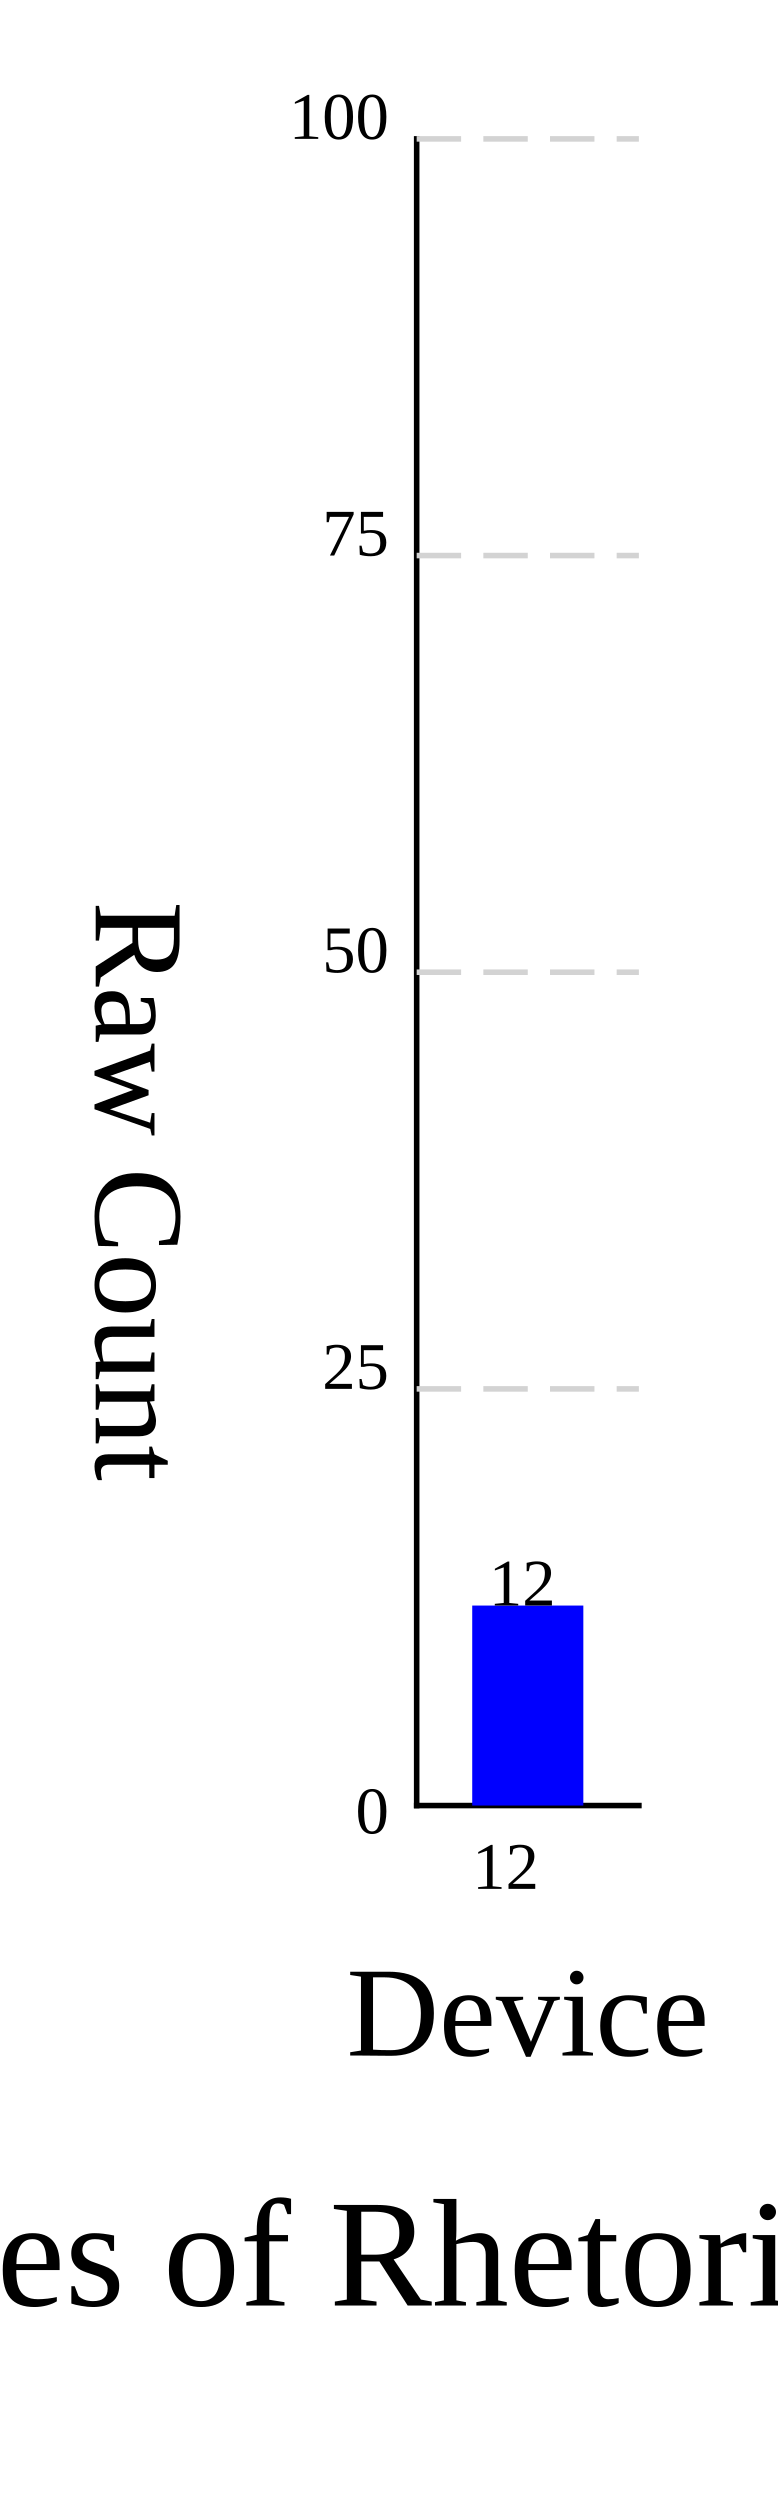
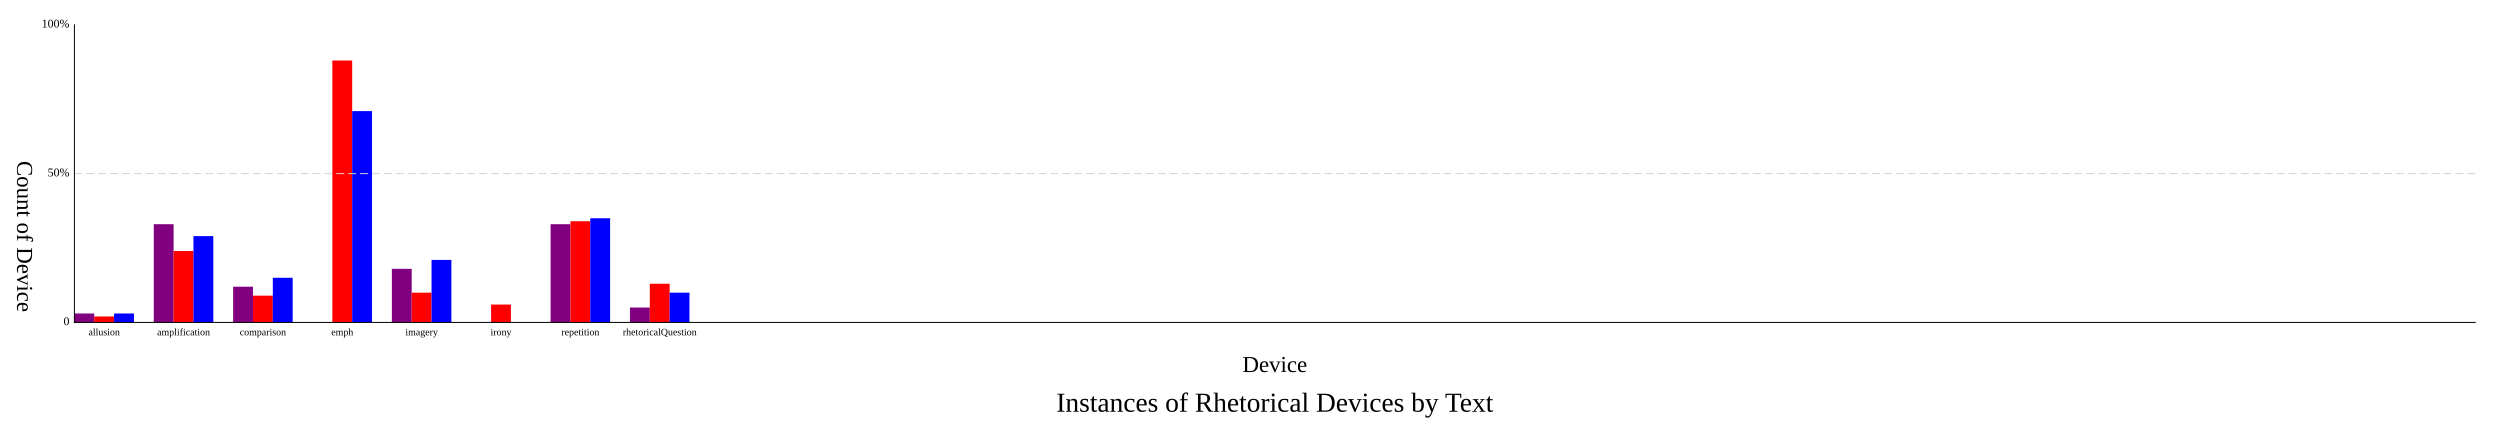
- <svg xmlns="http://www.w3.org/2000/svg" height="450" width="140" viewBox="-75 -325 140 450">
-   <line x1="0" x2="40" y1="0" y2="0" stroke="black" stroke-width="1" stroke-linecap="square" />
+ <svg xmlns="http://www.w3.org/2000/svg" height="450" width="2520" viewBox="-75 -325 2520 450">
+   <text x="30" y="13" text-anchor="middle" font-size="smaller">allusion</text>
+   <rect x="0" y="-9" width="20" height="9" fill="purple" />
+   <rect x="20" y="-6" width="20" height="6" fill="red" />
+   <rect x="40" y="-9" width="20" height="9" fill="blue" />
+   <text x="110" y="13" text-anchor="middle" font-size="smaller">amplification</text>
+   <rect x="80" y="-99" width="20" height="99" fill="purple" />
+   <rect x="100" y="-72" width="20" height="72" fill="red" />
+   <rect x="120" y="-87" width="20" height="87" fill="blue" />
+   <text x="190" y="13" text-anchor="middle" font-size="smaller">comparison</text>
+   <rect x="160" y="-36" width="20" height="36" fill="purple" />
+   <rect x="180" y="-27" width="20" height="27" fill="red" />
+   <rect x="200" y="-45" width="20" height="45" fill="blue" />
+   <text x="270" y="13" text-anchor="middle" font-size="smaller">emph</text>
+   <rect x="240" y="-0" width="20" height="0" fill="purple" />
+   <rect x="260" y="-264" width="20" height="264" fill="red" />
+   <rect x="280" y="-213" width="20" height="213" fill="blue" />
+   <text x="350" y="13" text-anchor="middle" font-size="smaller">imagery</text>
+   <rect x="320" y="-54" width="20" height="54" fill="purple" />
+   <rect x="340" y="-30" width="20" height="30" fill="red" />
+   <rect x="360" y="-63" width="20" height="63" fill="blue" />
+   <text x="430" y="13" text-anchor="middle" font-size="smaller">irony</text>
+   <rect x="400" y="-0" width="20" height="0" fill="purple" />
+   <rect x="420" y="-18" width="20" height="18" fill="red" />
+   <rect x="440" y="-0" width="20" height="0" fill="blue" />
+   <text x="510" y="13" text-anchor="middle" font-size="smaller">repetition</text>
+   <rect x="480" y="-99" width="20" height="99" fill="purple" />
+   <rect x="500" y="-102" width="20" height="102" fill="red" />
+   <rect x="520" y="-105" width="20" height="105" fill="blue" />
+   <text x="590" y="13" text-anchor="middle" font-size="smaller">rhetoricalQuestion</text>
+   <rect x="560" y="-15" width="20" height="15" fill="purple" />
+   <rect x="580" y="-39" width="20" height="39" fill="red" />
+   <rect x="600" y="-30" width="20" height="30" fill="blue" />
+   <line x1="0" x2="2420" y1="-150" y2="-150" stroke="lightgray" stroke-dasharray="8 4" stroke-width="1" />
+   <line x1="0" x2="2420" y1="0" y2="0" stroke="black" stroke-width="1" stroke-linecap="square" />
  <line x1="0" x2="0" y1="0" y2="-300" stroke="black" stroke-width="1" stroke-linecap="square" />
-   <text x="20" y="45" text-anchor="middle" font-size="x-large">Device</text>
-   <text x="-50" y="-150" text-anchor="middle" writing-mode="tb" font-size="x-large">Raw Count</text>
-   <text x="20" y="90" text-anchor="middle" font-size="xx-large">Instances of Rhetorical Devices</text>
-   <text x="-5" y="5" text-anchor="end">0</text>
-   <text x="-5" y="-75" text-anchor="end">25</text>
-   <line x1="0" x2="40" y1="-75" y2="-75" stroke="lightgray" stroke-width="1" stroke-dasharray="8 4" />
-   <text x="-5" y="-150" text-anchor="end">50</text>
-   <line x1="0" x2="40" y1="-150" y2="-150" stroke="lightgray" stroke-width="1" stroke-dasharray="8 4" />
-   <text x="-5" y="-225" text-anchor="end">75</text>
-   <line x1="0" x2="40" y1="-225" y2="-225" stroke="lightgray" stroke-width="1" stroke-dasharray="8 4" />
-   <text x="-5" y="-300" text-anchor="end">100</text>
-   <line x1="0" x2="40" y1="-300" y2="-300" stroke="lightgray" stroke-width="1" stroke-dasharray="8 4" />
-   <rect x="10" y="-36" width="20" height="36" fill="blue" />
-   <text x="13" y="-36">12</text>
-   <text x="10" y="15">12</text>
+   <text x="-5" y="0" text-anchor="end" dominant-baseline="middle">0</text>
+   <text x="-5" y="-150" text-anchor="end" dominant-baseline="middle">50%</text>
+   <text x="-5" y="-300" text-anchor="end" dominant-baseline="middle">100%</text>
+   <text x="1210" y="50" text-anchor="middle" font-size="x-large">Device</text>
+   <text x="-50" y="-150" text-anchor="middle" writing-mode="tb" font-size="x-large">Count of Device</text>
+   <text x="1210" y="90" text-anchor="middle" font-size="xx-large">Instances of Rhetorical Devices by Text</text>
</svg>
